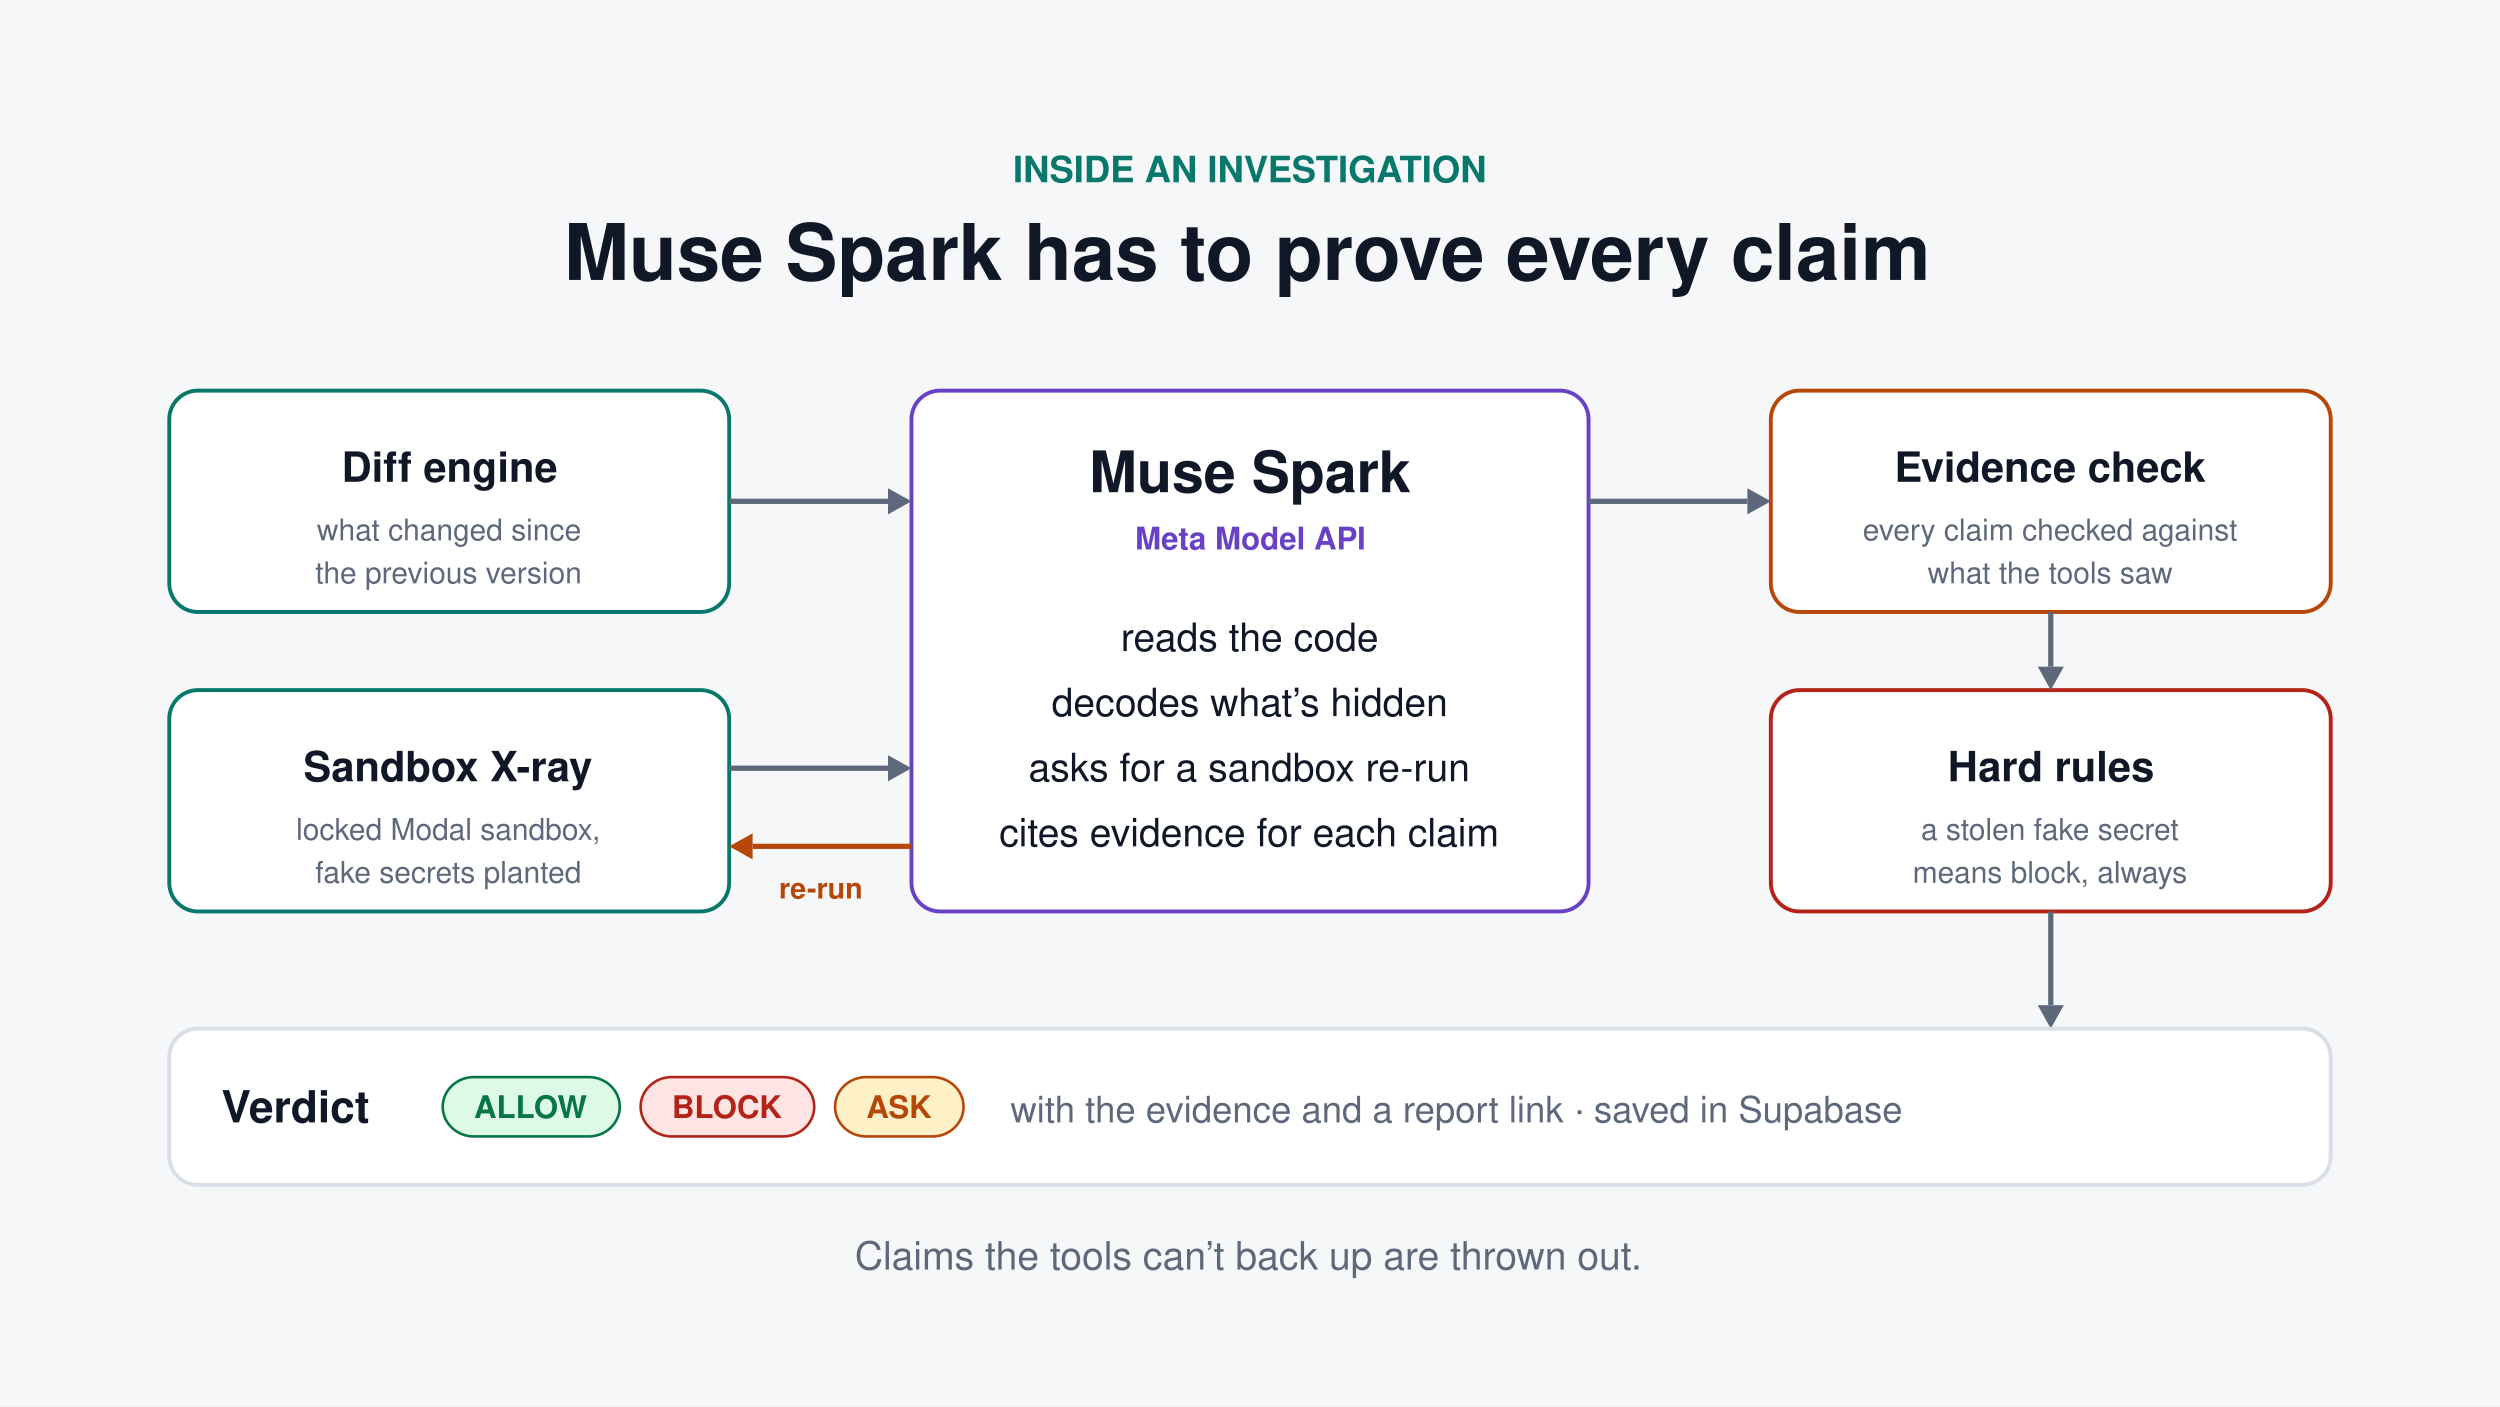
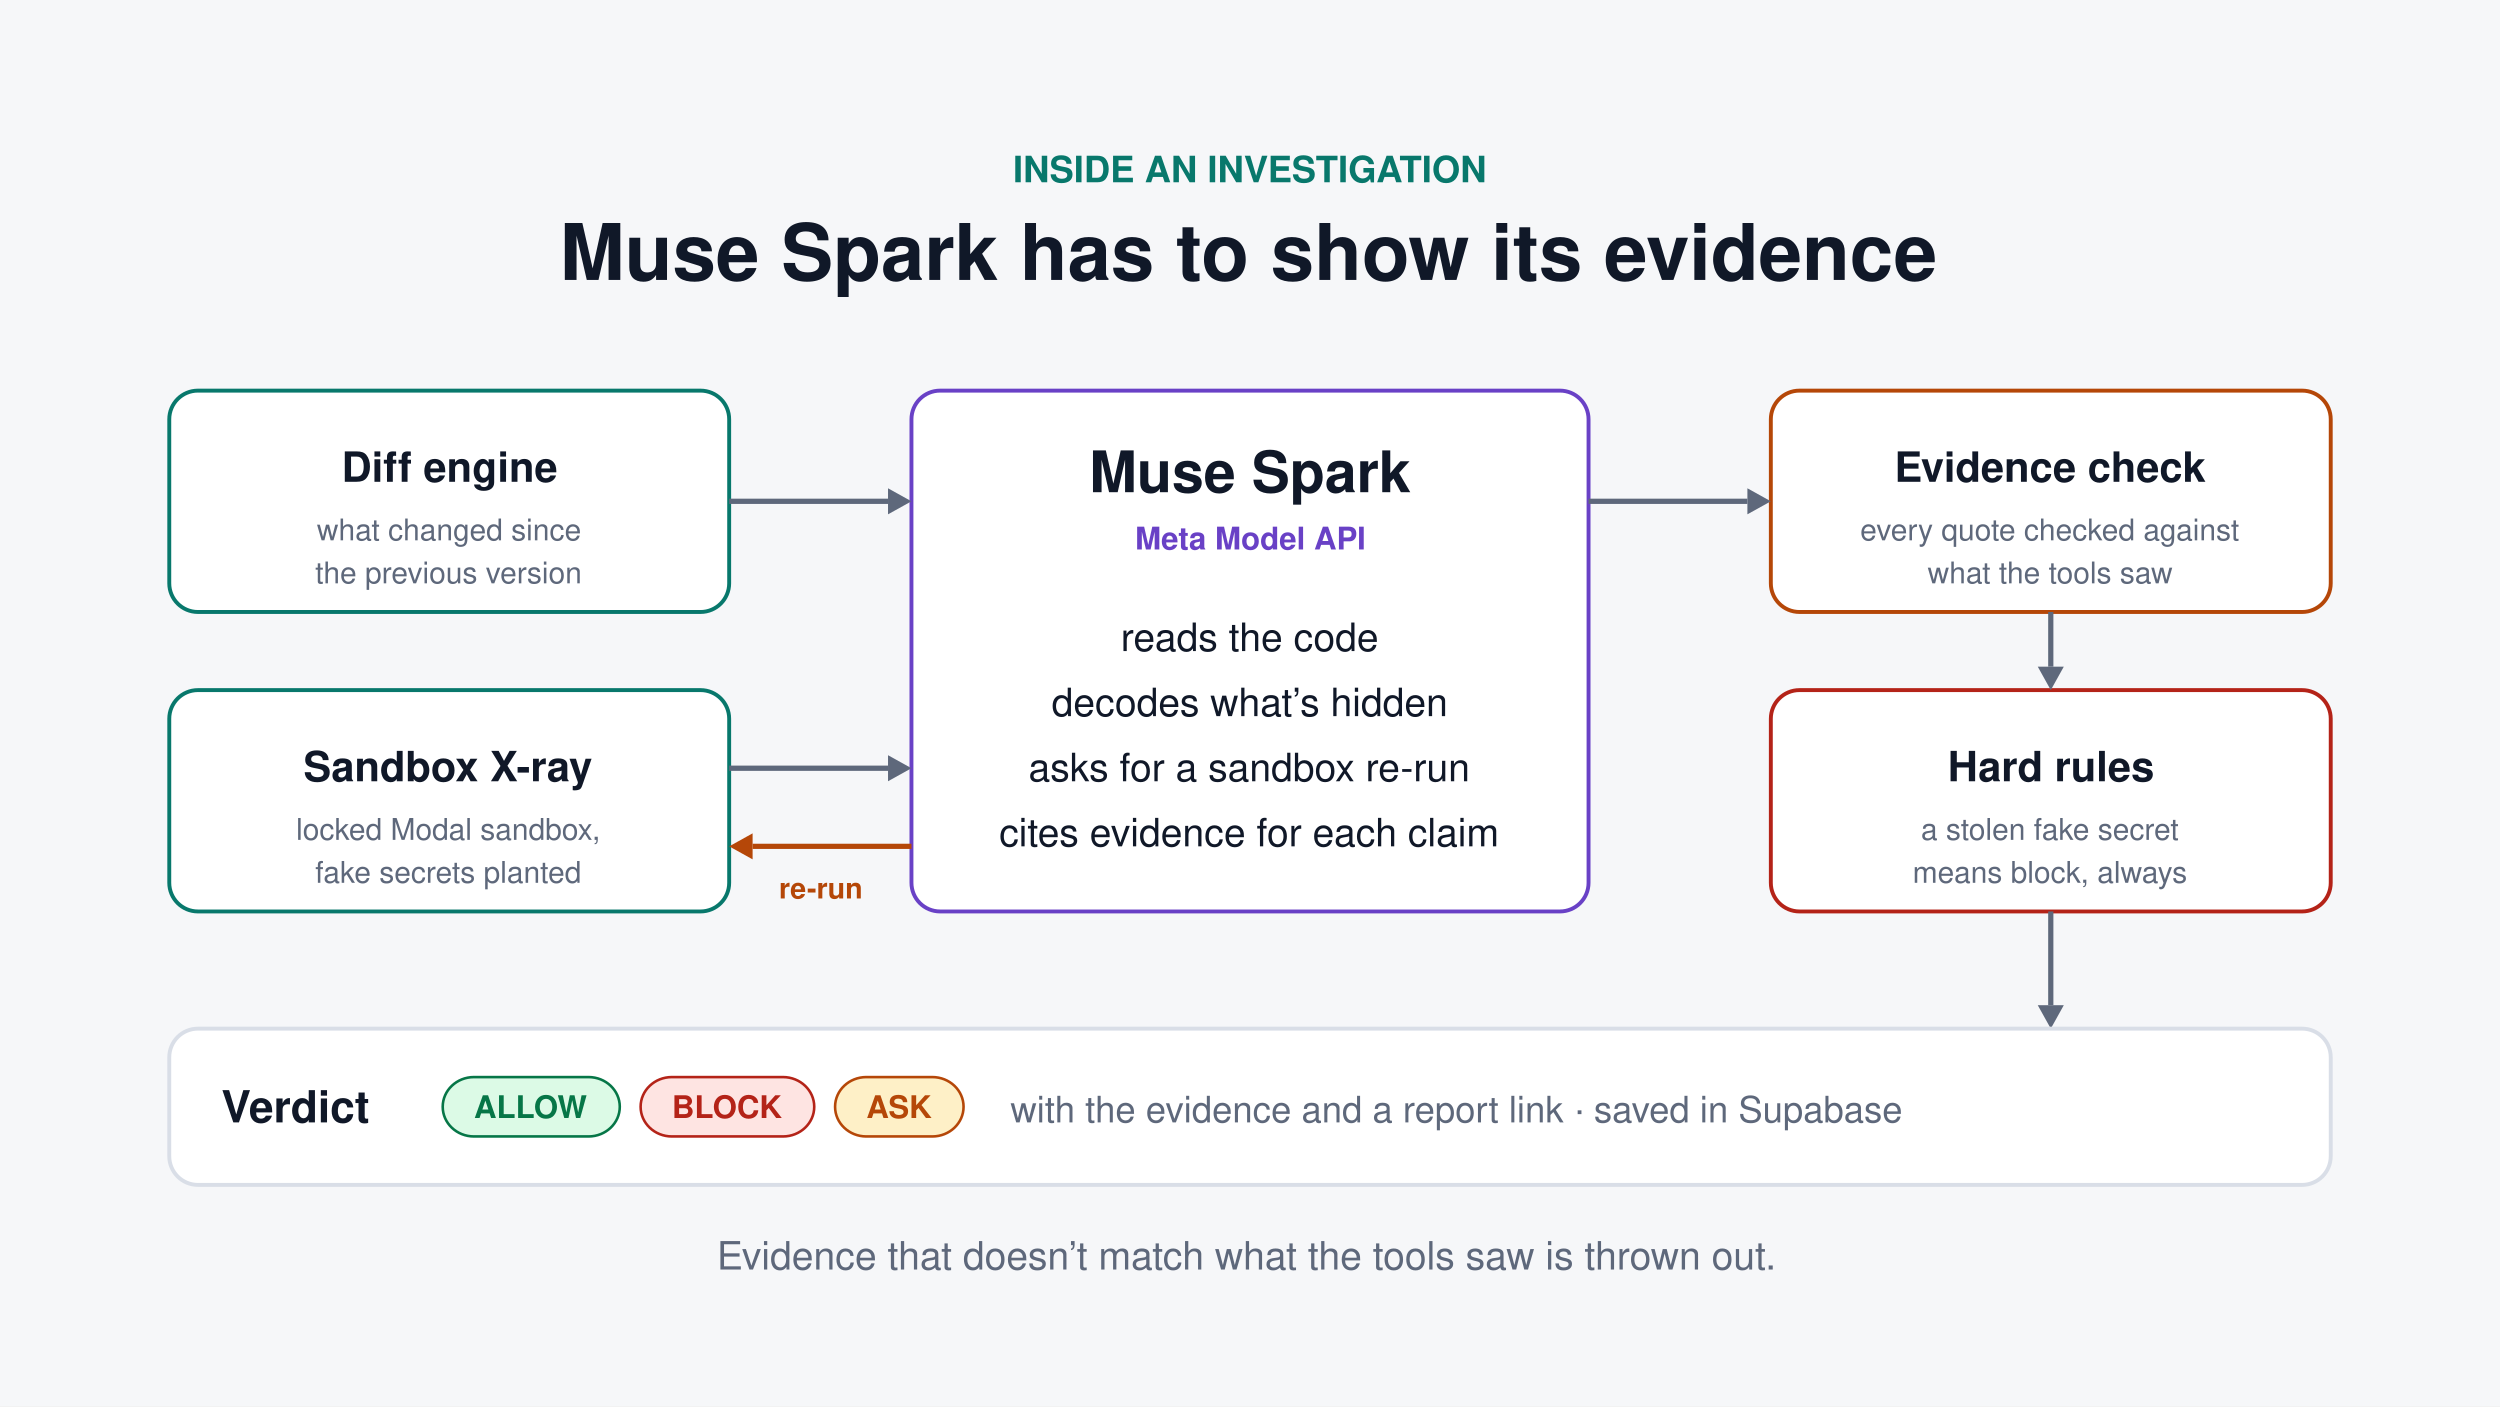
<svg xmlns="http://www.w3.org/2000/svg" width="1920" height="1080" viewBox="0 0 1920 1080">
  <rect width="1920" height="1080" fill="#F6F7F9" />
  <text x="777.961" y="140" font-family="Helvetica, Arial, sans-serif" font-size="28" font-weight="700" fill="#08786C">INSIDE AN INVESTIGATION</text>
-   <text x="433.098" y="215" font-family="Helvetica, Arial, sans-serif" font-size="60" font-weight="700" fill="#101828">Muse Spark has to prove every claim</text>
+   <text x="429.832" y="215" font-family="Helvetica, Arial, sans-serif" font-size="60" font-weight="700" fill="#101828">Muse Spark has to show its evidence</text>
  <rect x="130" y="300" width="430" height="170" rx="22" fill="#FFFFFF" stroke="#08786C" stroke-width="3" />
  <text x="262.336" y="370" font-family="Helvetica, Arial, sans-serif" font-size="32" font-weight="700" fill="#101828">Diff engine</text>
  <text x="243.359" y="415" font-family="Helvetica, Arial, sans-serif" font-size="23" font-weight="400" fill="#5E687B">what changed since</text>
  <text x="242.098" y="448" font-family="Helvetica, Arial, sans-serif" font-size="23" font-weight="400" fill="#5E687B">the previous version</text>
  <rect x="130" y="530" width="430" height="170" rx="22" fill="#FFFFFF" stroke="#08786C" stroke-width="3" />
  <text x="232.969" y="600" font-family="Helvetica, Arial, sans-serif" font-size="32" font-weight="700" fill="#101828">Sandbox X-ray</text>
  <text x="227.387" y="645" font-family="Helvetica, Arial, sans-serif" font-size="23" font-weight="400" fill="#5E687B">locked Modal sandbox,</text>
  <text x="242.090" y="678" font-family="Helvetica, Arial, sans-serif" font-size="23" font-weight="400" fill="#5E687B">fake secrets planted</text>
  <rect x="700" y="300" width="520" height="400" rx="22" fill="#FFFFFF" stroke="#6941C6" stroke-width="3" />
  <text x="836.508" y="378" font-family="Helvetica, Arial, sans-serif" font-size="44" font-weight="700" fill="#101828">Muse Spark</text>
  <text x="871.742" y="422" font-family="Helvetica, Arial, sans-serif" font-size="24" font-weight="700" fill="#6941C6">Meta Model API</text>
  <text x="860.750" y="500" font-family="Helvetica, Arial, sans-serif" font-size="30" font-weight="400" fill="#101828">reads the code</text>
  <text x="807.637" y="550" font-family="Helvetica, Arial, sans-serif" font-size="30" font-weight="400" fill="#101828">decodes what’s hidden</text>
  <text x="789.895" y="600" font-family="Helvetica, Arial, sans-serif" font-size="30" font-weight="400" fill="#101828">asks for a sandbox re-run</text>
  <text x="767.391" y="650" font-family="Helvetica, Arial, sans-serif" font-size="30" font-weight="400" fill="#101828">cites evidence for each claim</text>
  <rect x="1360" y="300" width="430" height="170" rx="22" fill="#FFFFFF" stroke="#B54708" stroke-width="3" />
  <text x="1454.930" y="370" font-family="Helvetica, Arial, sans-serif" font-size="32" font-weight="700" fill="#101828">Evidence check</text>
-   <text x="1430.559" y="415" font-family="Helvetica, Arial, sans-serif" font-size="23" font-weight="400" fill="#5E687B">every claim checked against</text>
+   <text x="1428.617" y="415" font-family="Helvetica, Arial, sans-serif" font-size="23" font-weight="400" fill="#5E687B">every quote checked against</text>
  <text x="1480.402" y="448" font-family="Helvetica, Arial, sans-serif" font-size="23" font-weight="400" fill="#5E687B">what the tools saw</text>
  <rect x="1360" y="530" width="430" height="170" rx="22" fill="#FFFFFF" stroke="#B42318" stroke-width="3" />
  <text x="1495.859" y="600" font-family="Helvetica, Arial, sans-serif" font-size="32" font-weight="700" fill="#101828">Hard rules</text>
  <text x="1475.289" y="645" font-family="Helvetica, Arial, sans-serif" font-size="23" font-weight="400" fill="#5E687B">a stolen fake secret</text>
  <text x="1468.910" y="678" font-family="Helvetica, Arial, sans-serif" font-size="23" font-weight="400" fill="#5E687B">means block, always</text>
  <polyline points="560,385 682,385" fill="none" stroke="#5E687B" stroke-width="4" stroke-linejoin="round" />
  <polygon points="700,385 682,395 682,375" fill="#5E687B" />
  <polyline points="560,590 682,590" fill="none" stroke="#5E687B" stroke-width="4" stroke-linejoin="round" />
  <polygon points="700,590 682,600 682,580" fill="#5E687B" />
  <polyline points="700,650 578,650" fill="none" stroke="#B54708" stroke-width="4" stroke-linejoin="round" />
  <polygon points="560,650 578,640 578,660" fill="#B54708" />
  <text x="598.219" y="690" font-family="Helvetica, Arial, sans-serif" font-size="22" font-weight="700" fill="#B54708">re-run</text>
  <polyline points="1220,385 1342,385" fill="none" stroke="#5E687B" stroke-width="4" stroke-linejoin="round" />
  <polygon points="1360,385 1342,395 1342,375" fill="#5E687B" />
  <polyline points="1575,470 1575,512" fill="none" stroke="#5E687B" stroke-width="4" stroke-linejoin="round" />
  <polygon points="1575,530 1565,512 1585,512" fill="#5E687B" />
  <polyline points="1575,700 1575,772" fill="none" stroke="#5E687B" stroke-width="4" stroke-linejoin="round" />
  <polygon points="1575,790 1565,772 1585,772" fill="#5E687B" />
  <rect x="130" y="790" width="1660" height="120" rx="22" fill="#FFFFFF" stroke="#D9DEE7" stroke-width="3" />
  <text x="170.000" y="862" font-family="Helvetica, Arial, sans-serif" font-size="34" font-weight="700" fill="#101828">Verdict</text>
  <rect x="340" y="827.2" width="135.992" height="45.6" rx="24" fill="#DCFAE6" stroke="#067647" stroke-width="2" />
  <text x="364.000" y="858.64" font-family="Helvetica, Arial, sans-serif" font-size="24" font-weight="700" fill="#067647">ALLOW</text>
  <rect x="491.992" y="827.2" width="133.344" height="45.6" rx="24" fill="#FEE4E2" stroke="#B42318" stroke-width="2" />
  <text x="515.992" y="858.64" font-family="Helvetica, Arial, sans-serif" font-size="24" font-weight="700" fill="#B42318">BLOCK</text>
  <rect x="641.336" y="827.2" width="98.68" height="45.6" rx="24" fill="#FEF0C7" stroke="#B54708" stroke-width="2" />
  <text x="665.336" y="858.64" font-family="Helvetica, Arial, sans-serif" font-size="24" font-weight="700" fill="#B54708">ASK</text>
  <text x="776.016" y="862" font-family="Helvetica, Arial, sans-serif" font-size="28" font-weight="400" fill="#5E687B">with the evidence and a report link · saved in Supabase</text>
-   <text x="656.480" y="975" font-family="Helvetica, Arial, sans-serif" font-size="30" font-weight="400" fill="#5E687B">Claims the tools can’t back up are thrown out.</text>
+   <text x="550.570" y="975" font-family="Helvetica, Arial, sans-serif" font-size="30" font-weight="400" fill="#5E687B">Evidence that doesn’t match what the tools saw is thrown out.</text>
</svg>
